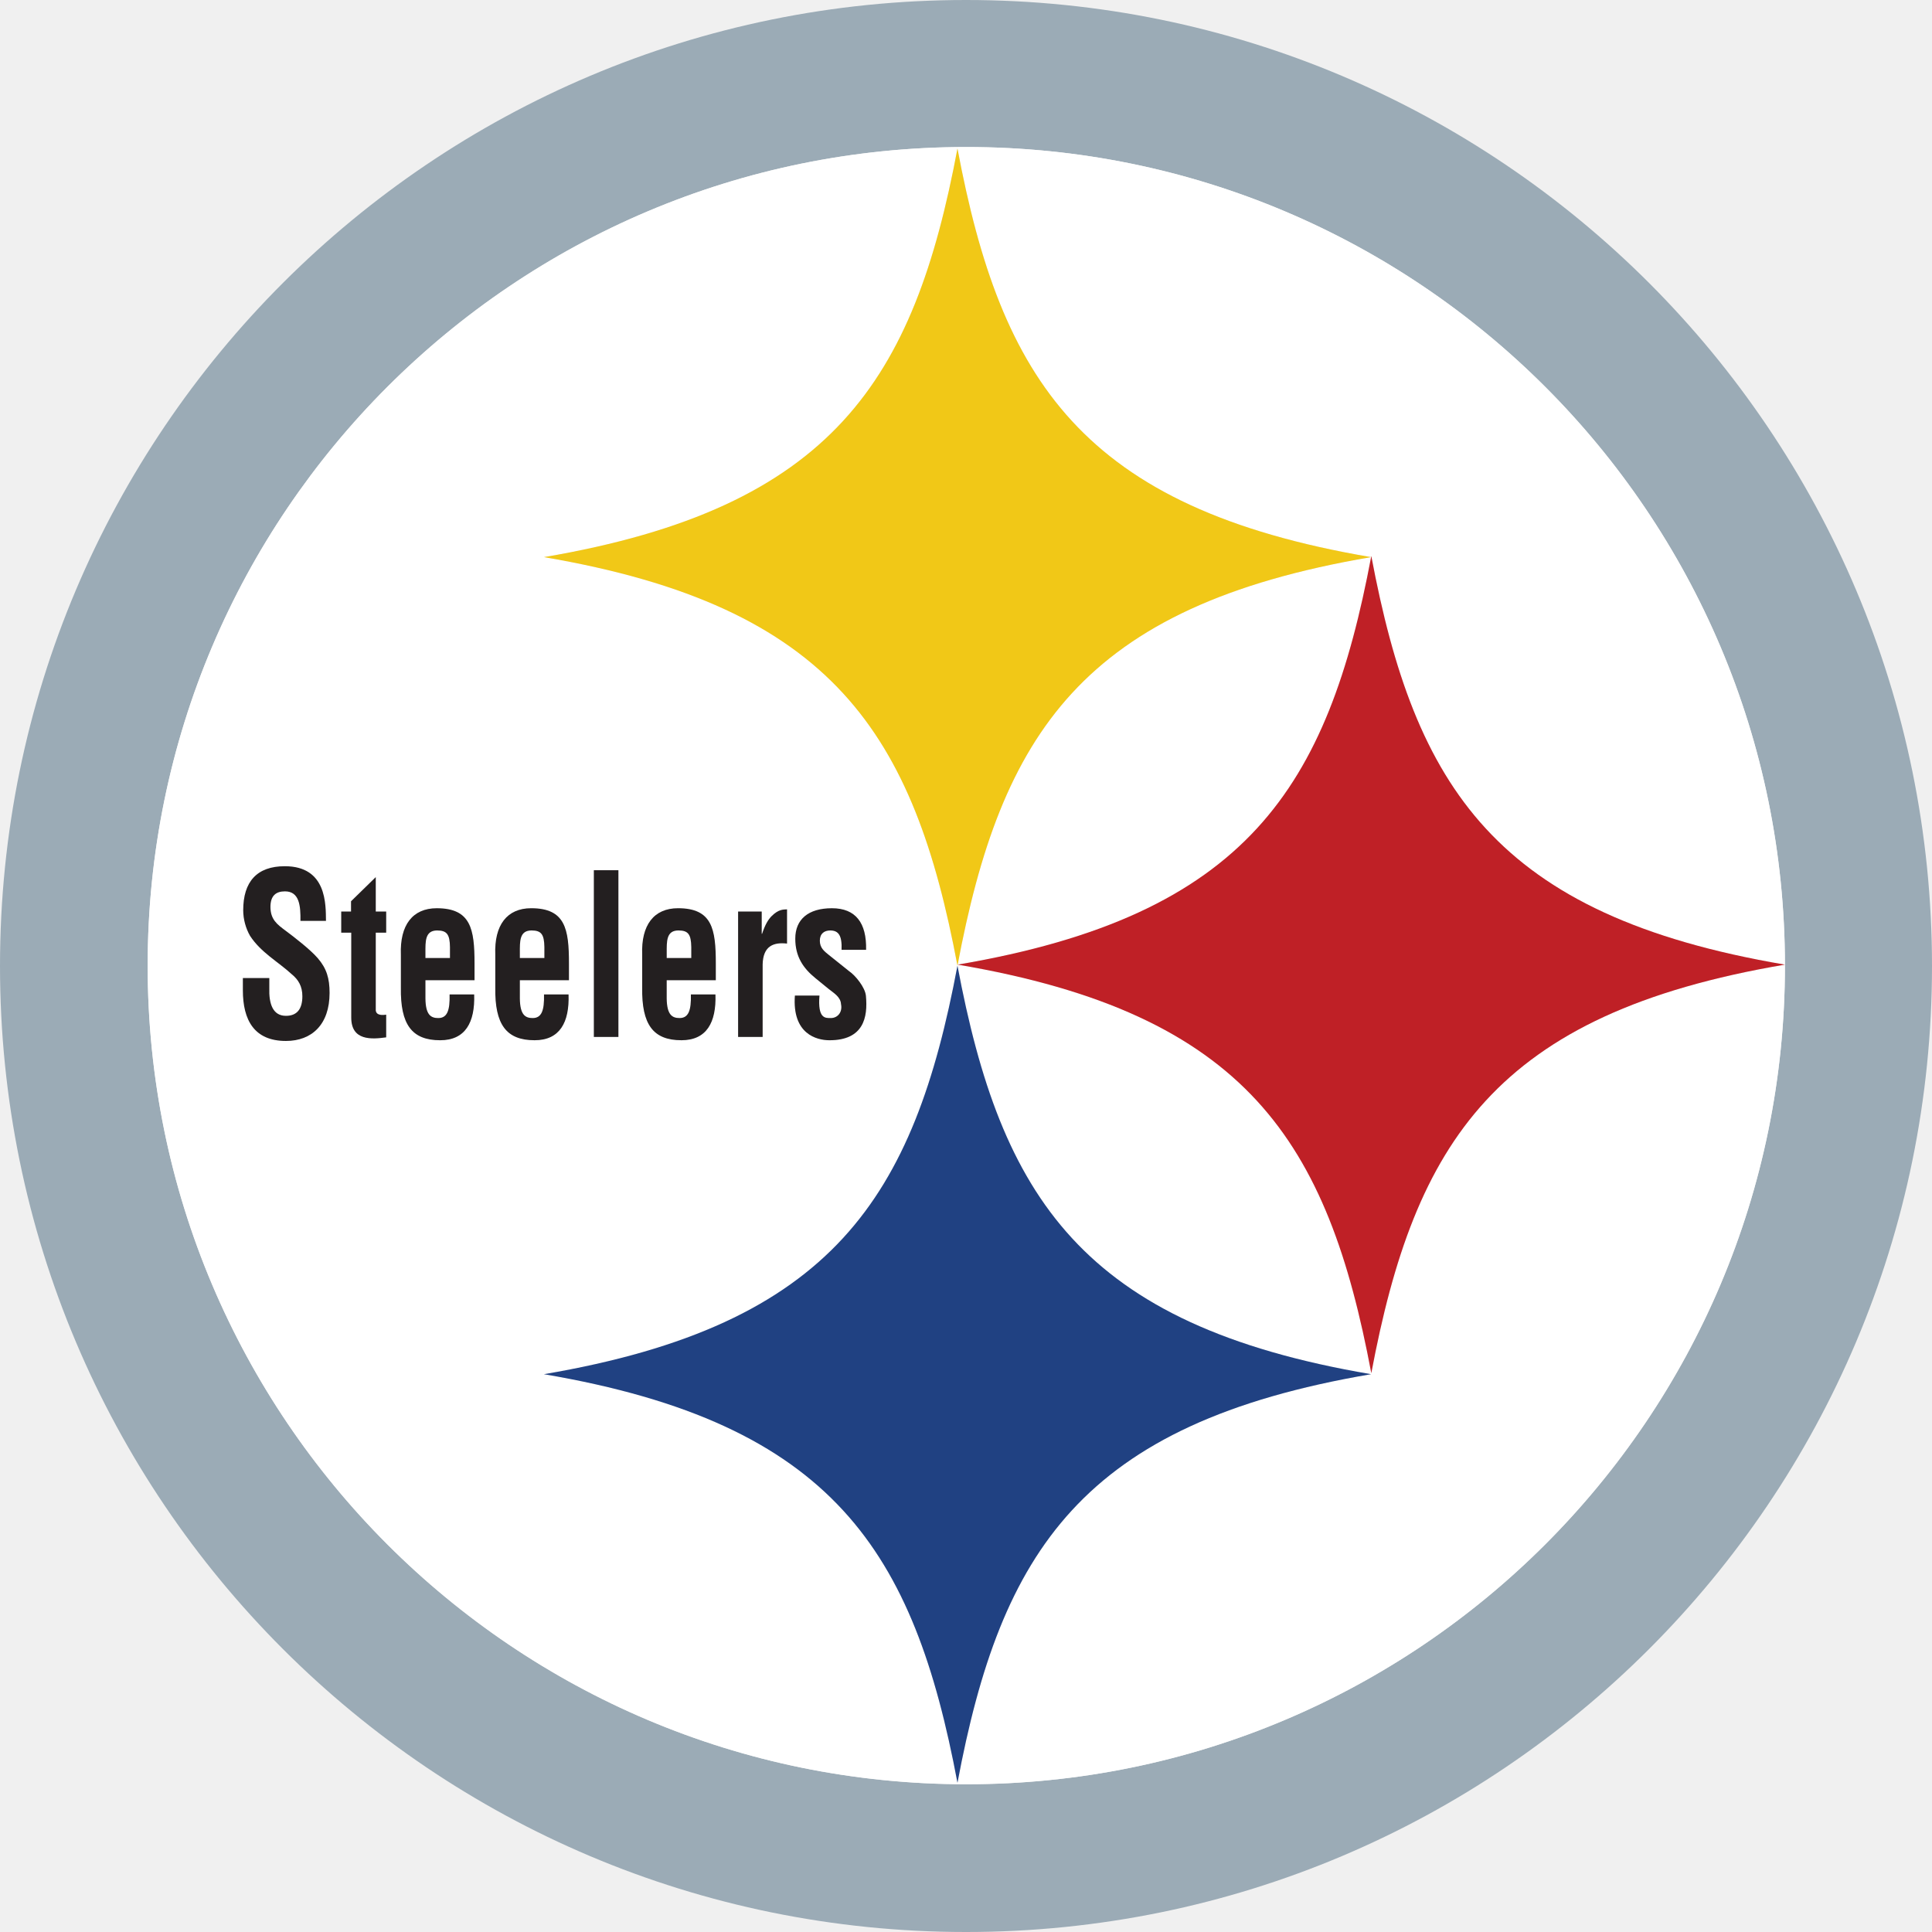
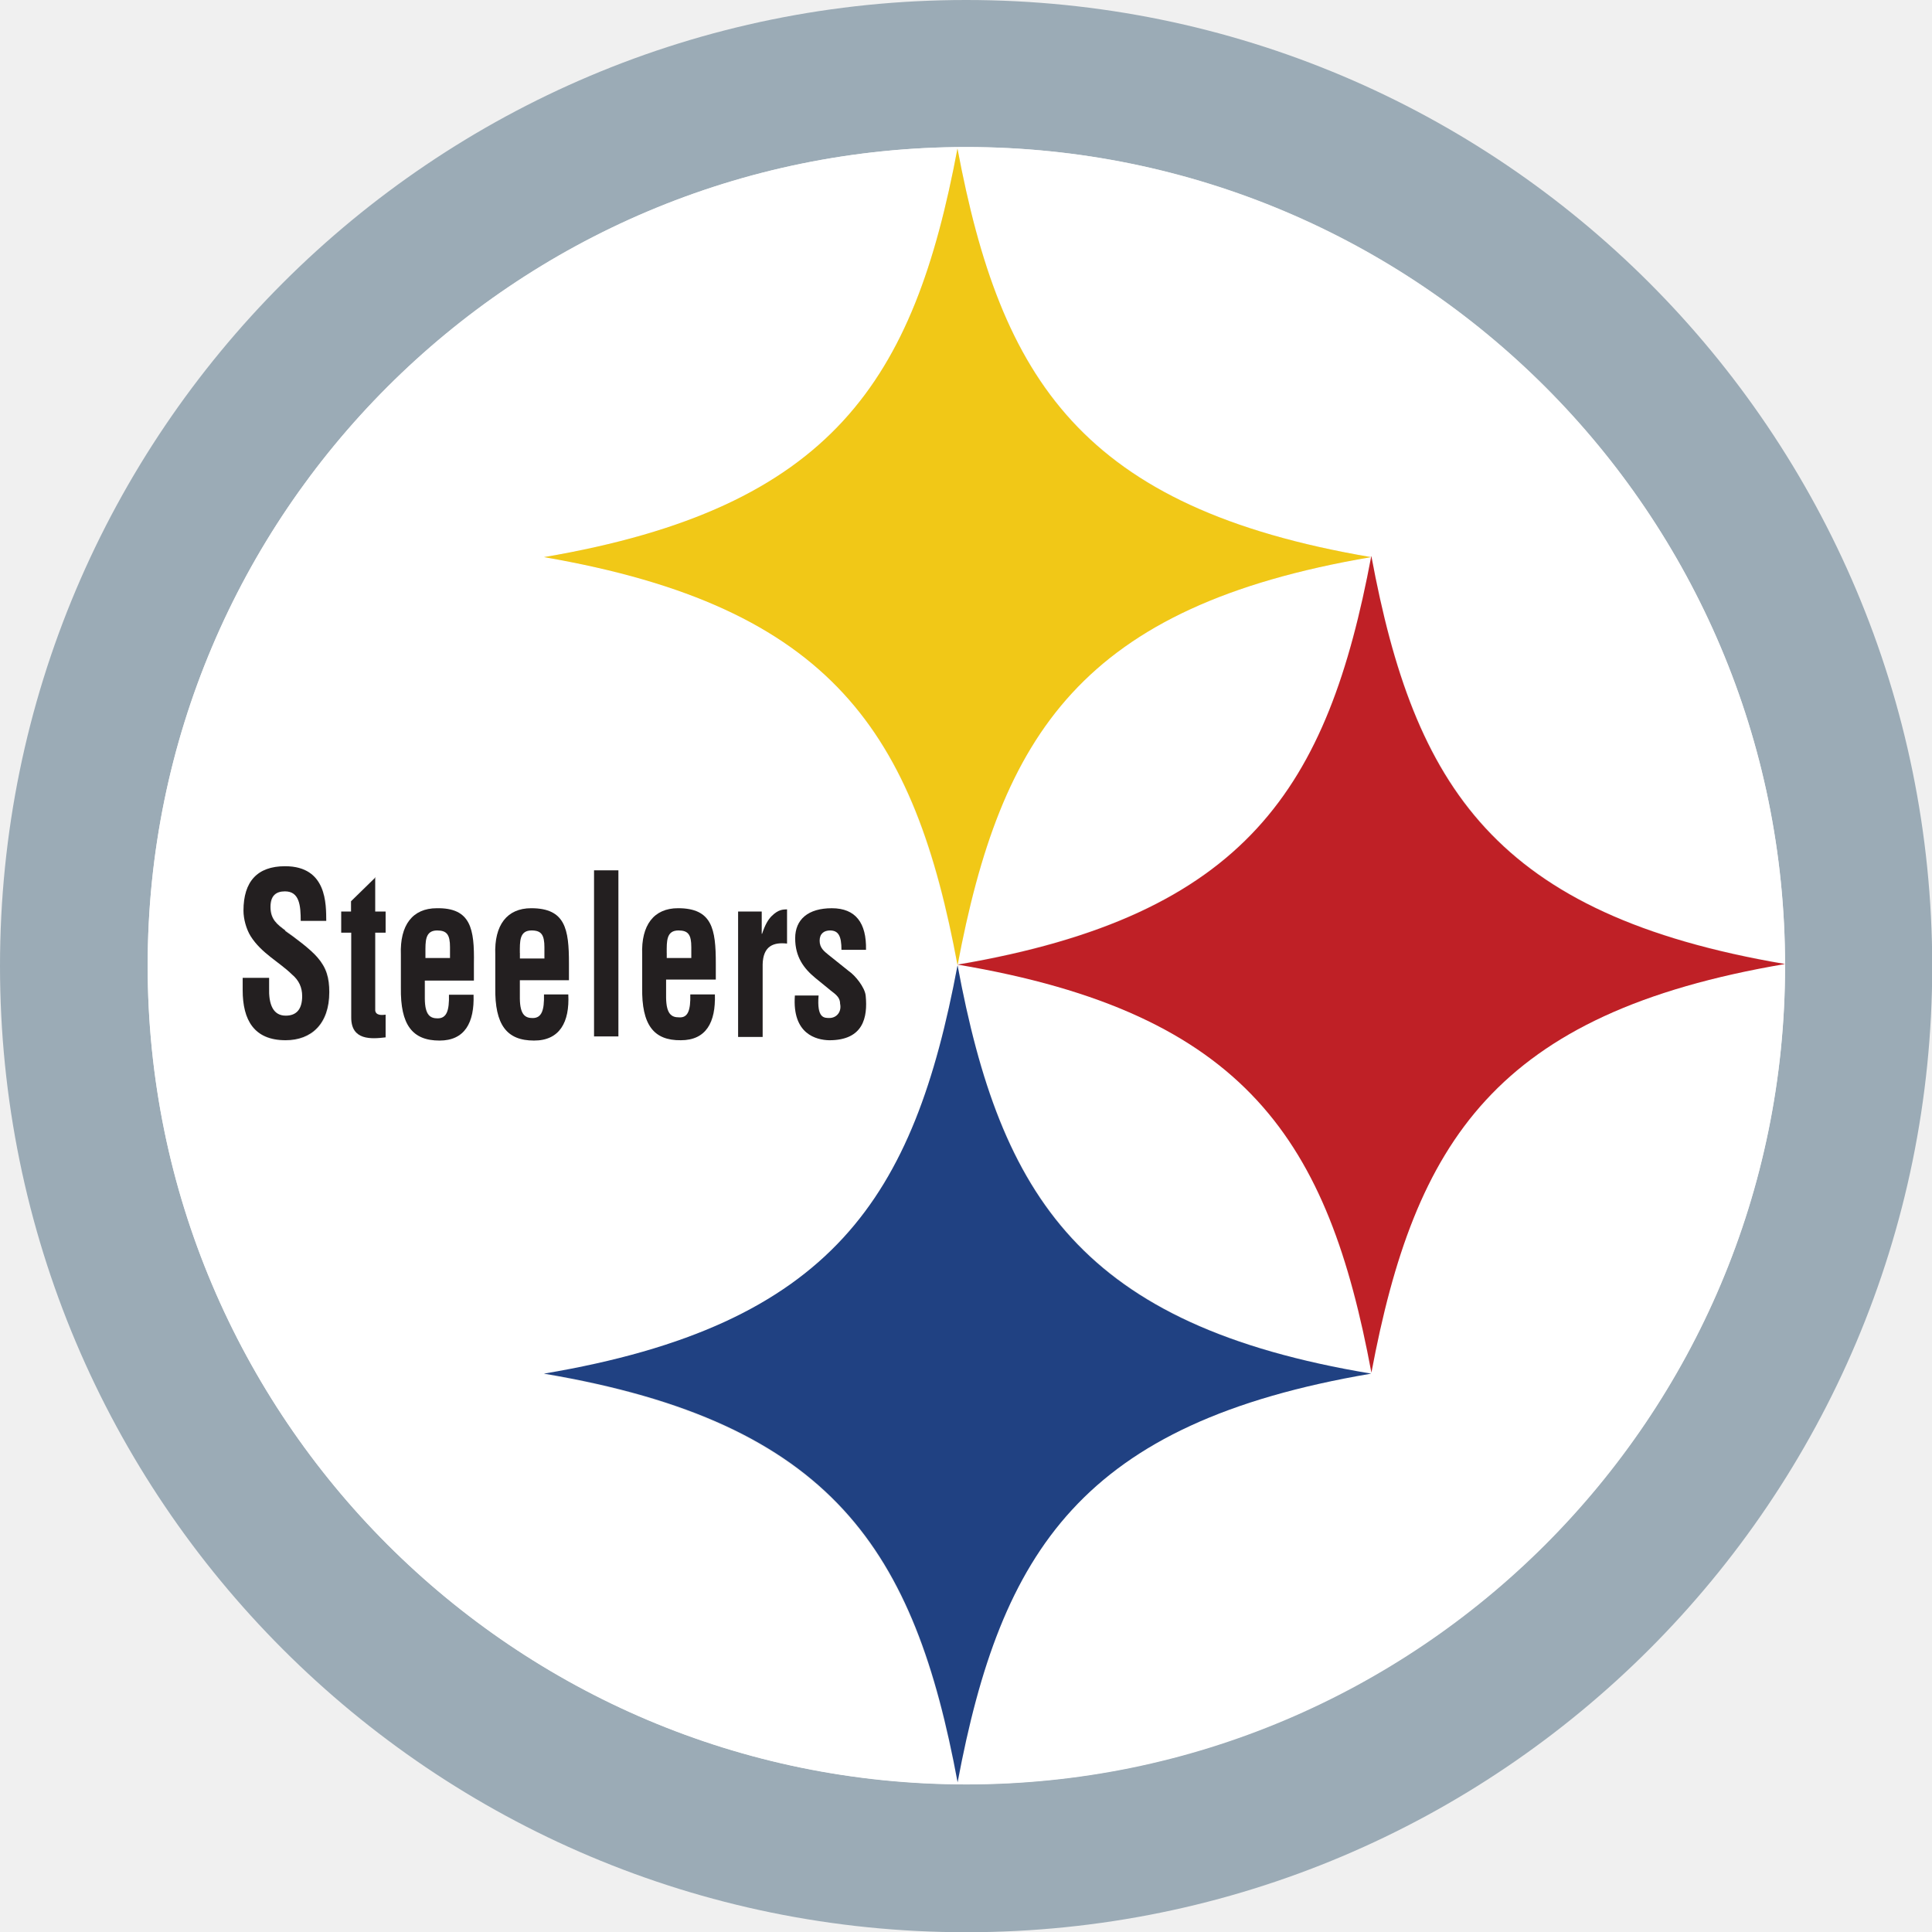
- <svg xmlns="http://www.w3.org/2000/svg" width="134.966" height="134.966" viewBox="0 0 134.966 134.966" overflow="visible" enable-background="new 0 0 134.966 134.966" xml:space="preserve">
+ <svg xmlns="http://www.w3.org/2000/svg" viewBox="0 0 134.966 134.966" preserveAspectRatio="xMidYMid meet" overflow="visible" enable-background="new 0 0 134.966 134.966" xml:space="preserve">
  <g id="PITTSBURGH_STEELERS">
-     <path fill="#9BABB6" d="M67.484,0C30.214,0,0,30.213,0,67.482c0,37.27,30.214,67.484,67.484,67.484     c37.268,0,67.482-30.214,67.482-67.484C134.966,30.213,104.751,0,67.484,0z M67.505,124.645c-31.584,0-57.19-25.603-57.19-57.187     S35.92,10.27,67.505,10.27c31.583,0,57.188,25.604,57.188,57.188S99.088,124.645,67.505,124.645z" />
-     <path fill="#FFFFFF" d="M38.03,66.165C38.017,65.278,37.818,65,37.134,65c-0.859,0-0.818,0.776-0.818,1.569v0.357h1.714V66.165z" />
-     <path fill="#FFFFFF" d="M30.537,65c-0.856,0-0.818,0.776-0.818,1.569v0.357h1.716v-0.761C31.422,65.278,31.222,65,30.537,65z" />
-     <path fill="#FFFFFF" d="M48.292,66.165C48.277,65.278,48.082,65,47.394,65c-0.858,0-0.819,0.776-0.819,1.569v0.357h1.717V66.165z     " />
-     <path fill="#FFFFFF" d="M67.505,10.27c-31.584,0-57.19,25.604-57.19,57.188s25.605,57.187,57.19,57.187     c31.583,0,57.188-25.603,57.188-57.187S99.088,10.27,67.505,10.27z M19.975,72.717c-2.217,0-3.008-1.461-3.008-3.54v-0.855h1.846     v0.682c-0.038,1.137,0.252,1.959,1.163,1.959c0.778,0,1.147-0.483,1.147-1.367c0-0.683-0.265-1.15-0.74-1.538     c-0.964-0.885-2.161-1.521-2.916-2.686c-0.301-0.527-0.476-1.166-0.476-1.786c0-1.988,0.952-3.075,2.904-3.075     c2.941,0,2.863,2.672,2.876,3.819h-1.782c0.015-1.041-0.065-2.064-1.082-2.064c-0.62,0-1.014,0.295-1.014,1.086     c0,0.885,0.475,1.228,1.055,1.661c0.608,0.45,1.728,1.32,2.242,1.911c0.633,0.729,0.833,1.426,0.833,2.438     C23.023,71.568,21.78,72.717,19.975,72.717z M26.979,65.156h-0.728v5.433c0.04,0.375,0.517,0.328,0.728,0.296v1.583     c-1.015,0.14-2.44,0.249-2.44-1.38v-5.932h-0.7V63.68h0.685v-0.718l1.728-1.688v2.407h0.728V65.156z M33.148,68.478h-3.43v1.273     c0.012,1.15,0.382,1.369,0.897,1.369c0.633,0,0.818-0.546,0.791-1.649h1.717c0.065,1.959-0.623,3.199-2.375,3.199     c-1.979,0-2.784-1.102-2.745-3.678v-2.301c-0.079-2.064,0.817-3.243,2.505-3.243c2.389,0,2.639,1.458,2.639,3.85V68.478z      M34.599,68.992v-2.301c-0.079-2.064,0.818-3.243,2.508-3.243c2.387,0,2.638,1.458,2.638,3.85v1.181h-3.43v1.273     c0.012,1.15,0.382,1.369,0.896,1.369c0.633,0,0.818-0.546,0.792-1.649h1.714c0.067,1.959-0.62,3.199-2.373,3.199     C35.366,72.67,34.56,71.568,34.599,68.992z M66.887,124.542c-3.034-16.135-8.654-25.105-28.89-28.543     c20.236-3.437,25.856-12.405,28.89-28.538c-3.034-16.135-8.654-25.104-28.89-28.541c20.236-3.438,25.856-12.407,28.89-28.543     c3.034,16.136,8.655,25.105,28.893,28.543c-20.237,3.437-25.857,12.406-28.893,28.541c3.036,16.133,8.655,25.101,28.893,28.538     C75.542,99.437,69.921,108.407,66.887,124.542z M41.486,72.439V60.792h1.715v11.647H41.486z M47.474,71.12     c0.632,0,0.818-0.546,0.791-1.649h1.716c0.065,1.959-0.62,3.199-2.376,3.199c-1.978,0-2.783-1.102-2.742-3.678v-2.301     c-0.08-2.064,0.815-3.243,2.504-3.243c2.388,0,2.639,1.458,2.639,3.85v1.181h-3.43v1.273C46.59,70.901,46.96,71.12,47.474,71.12z      M53.237,65.233c0.212-0.636,0.423-0.994,0.674-1.243c0.487-0.482,0.817-0.45,1.069-0.465v2.39     c-0.951-0.107-1.676,0.171-1.704,1.461v5.063h-1.714v-8.76h1.649v1.553H53.237z M58.036,71.12c0.488,0,0.833-0.421,0.714-0.979     c-0.026-0.497-0.514-0.776-0.844-1.04l-0.937-0.764c-0.858-0.697-1.413-1.505-1.413-2.763c0-1.351,0.909-2.126,2.558-2.126     c1.664,0,2.428,1.024,2.389,2.904h-1.714C58.83,65.373,58.59,65,57.998,65c-0.409,0-0.726,0.217-0.726,0.715     c0,0.512,0.316,0.744,0.646,1.01l1.397,1.118c0.437,0.294,1.122,1.132,1.176,1.722c0.146,1.523-0.171,3.105-2.546,3.105     c-0.91,0-2.613-0.449-2.415-3.121h1.714C57.114,71.165,57.642,71.12,58.036,71.12z M95.797,95.928     c-3.034-16.133-8.654-25.104-28.893-28.541c20.239-3.439,25.858-12.406,28.893-28.543c3.034,16.137,8.654,25.104,28.892,28.543     C104.451,70.824,98.832,79.794,95.797,95.928z" />
-     <path fill="#231F20" d="M19.948,65.015c-0.58-0.433-1.055-0.776-1.055-1.661c0-0.791,0.394-1.086,1.014-1.086     c1.017,0,1.097,1.023,1.082,2.064h1.782c-0.014-1.147,0.065-3.819-2.876-3.819c-1.952,0-2.904,1.086-2.904,3.075     c0,0.62,0.174,1.258,0.476,1.786c0.755,1.164,1.952,1.8,2.916,2.686c0.475,0.388,0.74,0.855,0.74,1.538     c0,0.884-0.37,1.367-1.147,1.367c-0.911,0-1.2-0.823-1.163-1.959v-0.682h-1.846v0.855c0,2.079,0.791,3.54,3.008,3.54     c1.805,0,3.048-1.148,3.048-3.353c0-1.012-0.2-1.709-0.833-2.438C21.676,66.335,20.556,65.465,19.948,65.015z" />
-     <path fill="#231F20" d="M26.251,61.273l-1.728,1.688v0.718h-0.685v1.476h0.7v5.932c0,1.629,1.425,1.52,2.44,1.38v-1.583     c-0.21,0.032-0.688,0.079-0.728-0.296v-5.433h0.728V63.68h-0.728V61.273z" />
-     <path fill="#231F20" d="M30.51,63.448c-1.688,0-2.584,1.179-2.505,3.243v2.301c-0.04,2.577,0.765,3.678,2.745,3.678     c1.752,0,2.44-1.24,2.375-3.199h-1.717c0.027,1.103-0.158,1.649-0.791,1.649c-0.516,0-0.885-0.218-0.897-1.369v-1.273h3.43     v-1.181C33.148,64.906,32.898,63.448,30.51,63.448z M31.435,66.926h-1.716v-0.357c0-0.793-0.038-1.569,0.818-1.569     c0.685,0,0.885,0.279,0.897,1.166V66.926z" />
-     <path fill="#231F20" d="M39.718,69.471h-1.714c0.026,1.103-0.159,1.649-0.792,1.649c-0.514,0-0.884-0.218-0.896-1.369v-1.273     h3.43v-1.181c0-2.392-0.251-3.85-2.638-3.85c-1.69,0-2.587,1.179-2.508,3.243v2.301c-0.04,2.577,0.767,3.678,2.746,3.678     C39.099,72.67,39.785,71.43,39.718,69.471z M36.316,66.568c0-0.793-0.041-1.569,0.818-1.569c0.684,0,0.882,0.279,0.896,1.166     v0.761h-1.714V66.568z" />
+     <path fill="#9BABB6" d="M67.484 0C30.214 0 0 30.2 0 67.482c0 37.3 30.2 67.5 67.5 67.5 c37.268 0 67.482-30.214 67.482-67.484C134.966 30.2 104.8 0 67.5 0z M67.505 124.645c-31.584 0-57.19-25.603-57.19-57.187 S35.92 10.3 67.5 10.27c31.583 0 57.2 25.6 57.2 57.188S99.088 124.6 67.5 124.645z" />
+     <path fill="#FFFFFF" d="M38.03 66.165C38.017 65.3 37.8 65 37.1 65c-0.859 0-0.818 0.776-0.818 1.569v0.357h1.714V66.165z" />
+     <path fill="#FFFFFF" d="M30.537 65c-0.856 0-0.818 0.776-0.818 1.569v0.357h1.716v-0.761C31.422 65.3 31.2 65 30.5 65z" />
+     <path fill="#FFFFFF" d="M48.292 66.165C48.277 65.3 48.1 65 47.4 65c-0.858 0-0.819 0.776-0.819 1.569v0.357h1.717V66.165z " />
+     <path fill="#FFFFFF" d="M67.505 10.27c-31.584 0-57.19 25.604-57.19 57.188s25.605 57.2 57.2 57.2 c31.583 0 57.188-25.603 57.188-57.187S99.088 10.3 67.5 10.27z M19.975 72.717c-2.217 0-3.008-1.461-3.008-3.54v-0.855h1.846 v0.682c-0.038 1.1 0.3 2 1.2 1.959c0.778 0 1.147-0.483 1.147-1.367c0-0.683-0.265-1.15-0.74-1.538 c-0.964-0.885-2.161-1.521-2.916-2.686c-0.301-0.527-0.476-1.166-0.476-1.786c0-1.988 0.952-3.075 2.904-3.075 c2.941 0 2.9 2.7 2.9 3.819h-1.782c0.015-1.041-0.065-2.064-1.082-2.064c-0.62 0-1.014 0.295-1.014 1.1 c0 0.9 0.5 1.2 1.1 1.661c0.608 0.5 1.7 1.3 2.2 1.911c0.633 0.7 0.8 1.4 0.8 2.4 C23.023 71.6 21.8 72.7 20 72.717z M26.979 65.156h-0.728v5.433c0.04 0.4 0.5 0.3 0.7 0.296v1.583 c-1.015 0.14-2.44 0.249-2.44-1.38v-5.932h-0.7V63.68h0.685v-0.718l1.728-1.688v2.407h0.728V65.156z M33.148 68.478h-3.43v1.273 c0.012 1.1 0.4 1.4 0.9 1.369c0.633 0 0.818-0.546 0.791-1.649h1.717c0.065 1.959-0.623 3.199-2.375 3.2 c-1.979 0-2.784-1.102-2.745-3.678v-2.301c-0.079-2.064 0.817-3.243 2.505-3.243c2.389 0 2.6 1.5 2.6 3.85V68.478z M34.599 68.992v-2.301c-0.079-2.064 0.818-3.243 2.508-3.243c2.387 0 2.6 1.5 2.6 3.85v1.181h-3.43v1.273 c0.012 1.1 0.4 1.4 0.9 1.369c0.633 0 0.818-0.546 0.792-1.649h1.714c0.067 1.959-0.62 3.199-2.373 3.2 C35.366 72.7 34.6 71.6 34.6 68.992z M66.887 124.542c-3.034-16.135-8.654-25.105-28.89-28.543 c20.236-3.437 25.856-12.405 28.89-28.538c-3.034-16.135-8.654-25.104-28.89-28.541c20.236-3.438 25.856-12.407 28.89-28.543 c3.034 16.1 8.7 25.1 28.9 28.543c-20.237 3.437-25.857 12.406-28.893 28.541c3.036 16.1 8.7 25.1 28.9 28.5 C75.542 99.4 69.9 108.4 66.9 124.542z M41.486 72.439V60.792h1.715v11.647H41.486z M47.474 71.1 c0.632 0 0.818-0.546 0.791-1.649h1.716c0.065 1.959-0.62 3.199-2.376 3.199c-1.978 0-2.783-1.102-2.742-3.678v-2.301 c-0.08-2.064 0.815-3.243 2.504-3.243c2.388 0 2.6 1.5 2.6 3.85v1.181h-3.43v1.273C46.59 70.9 47 71.1 47.5 71.12z M53.237 65.233c0.212-0.636 0.423-0.994 0.674-1.243c0.487-0.482 0.817-0.45 1.069-0.465v2.39 c-0.951-0.107-1.676 0.171-1.704 1.461v5.063h-1.714v-8.76h1.649v1.553H53.237z M58.036 71.12c0.488 0 0.833-0.421 0.714-0.979 c-0.026-0.497-0.514-0.776-0.844-1.04l-0.937-0.764c-0.858-0.697-1.413-1.505-1.413-2.763c0-1.351 0.909-2.126 2.558-2.126 c1.664 0 2.4 1 2.4 2.904h-1.714C58.83 65.4 58.6 65 58 65c-0.409 0-0.726 0.217-0.726 0.7 c0 0.5 0.3 0.7 0.6 1.01l1.397 1.118c0.437 0.3 1.1 1.1 1.2 1.722c0.146 1.523-0.171 3.105-2.546 3.1 c-0.91 0-2.613-0.449-2.415-3.121h1.714C57.114 71.2 57.6 71.1 58 71.12z M95.797 95.9 c-3.034-16.133-8.654-25.104-28.893-28.541c20.239-3.439 25.858-12.406 28.893-28.543c3.034 16.1 8.7 25.1 28.9 28.5 C104.451 70.8 98.8 79.8 95.8 95.928z" />
+     <path fill="#231F20" d="M19.948 65.015c-0.58-0.433-1.055-0.776-1.055-1.661c0-0.791 0.394-1.086 1.014-1.086 c1.017 0 1.1 1 1.1 2.064h1.782c-0.014-1.147 0.065-3.819-2.876-3.819c-1.952 0-2.904 1.086-2.904 3.1 c0 0.6 0.2 1.3 0.5 1.786c0.755 1.2 2 1.8 2.9 2.686c0.475 0.4 0.7 0.9 0.7 1.5 c0 0.884-0.37 1.367-1.147 1.367c-0.911 0-1.2-0.823-1.163-1.959v-0.682h-1.846v0.855c0 2.1 0.8 3.5 3 3.5 c1.805 0 3.048-1.148 3.048-3.353c0-1.012-0.2-1.709-0.833-2.438C21.676 66.3 20.6 65.5 19.9 65.015z" />
+     <path fill="#231F20" d="M26.251 61.273l-1.728 1.688v0.718h-0.685v1.476h0.7v5.932c0 1.6 1.4 1.5 2.4 1.38v-1.583 c-0.21 0.032-0.688 0.079-0.728-0.296v-5.433h0.728V63.68h-0.728V61.273z" />
+     <path fill="#231F20" d="M30.51 63.448c-1.688 0-2.584 1.179-2.505 3.243v2.301c-0.04 2.6 0.8 3.7 2.7 3.7 c1.752 0 2.44-1.24 2.375-3.199h-1.717c0.027 1.103-0.158 1.649-0.791 1.649c-0.516 0-0.885-0.218-0.897-1.369v-1.273h3.43 v-1.181C33.148 64.9 32.9 63.4 30.5 63.448z M31.435 66.926h-1.716v-0.357c0-0.793-0.038-1.569 0.818-1.569 c0.685 0 0.9 0.3 0.9 1.166V66.926z" />
+     <path fill="#231F20" d="M39.718 69.471h-1.714c0.026 1.103-0.159 1.649-0.792 1.649c-0.514 0-0.884-0.218-0.896-1.369v-1.273 h3.43v-1.181c0-2.392-0.251-3.85-2.638-3.85c-1.69 0-2.587 1.179-2.508 3.243v2.301c-0.04 2.6 0.8 3.7 2.7 3.7 C39.099 72.7 39.8 71.4 39.7 69.471z M36.316 66.568c0-0.793-0.041-1.569 0.818-1.569c0.684 0 0.9 0.3 0.9 1.2 v0.761h-1.714V66.568z" />
    <g>
-       <rect x="41.486" y="60.792" fill="#231F20" width="1.715" height="11.647" />
-       <path fill="#231F20" d="M42.345,66.615" />
+       <rect x="41.5" y="60.8" fill="#231F20" width="1.7" height="11.6" />
+       <path fill="#231F20" d="M42.345 66.6" />
    </g>
-     <path fill="#231F20" d="M50.005,68.478v-1.181c0-2.392-0.25-3.85-2.639-3.85c-1.688,0-2.584,1.179-2.504,3.243v2.301     c-0.041,2.577,0.764,3.678,2.742,3.678c1.756,0,2.441-1.24,2.376-3.199h-1.716c0.027,1.103-0.159,1.649-0.791,1.649     c-0.514,0-0.884-0.218-0.899-1.369v-1.273H50.005z M46.575,66.568c0-0.793-0.039-1.569,0.819-1.569     c0.688,0,0.883,0.279,0.898,1.166v0.761h-1.717V66.568z" />
-     <path fill="#231F20" d="M51.563,63.68v8.76h1.714v-5.063c0.027-1.29,0.753-1.568,1.704-1.461v-2.39     c-0.252,0.015-0.582-0.017-1.069,0.465c-0.251,0.249-0.462,0.606-0.674,1.243h-0.026V63.68H51.563z" />
-     <path fill="#231F20" d="M55.53,69.549c-0.198,2.672,1.505,3.121,2.415,3.121c2.375,0,2.691-1.582,2.546-3.105     c-0.054-0.589-0.739-1.428-1.176-1.722l-1.397-1.118c-0.329-0.266-0.646-0.498-0.646-1.01c0-0.499,0.316-0.715,0.726-0.715     c0.593,0,0.832,0.373,0.792,1.352h1.714c0.04-1.879-0.725-2.904-2.389-2.904c-1.649,0-2.558,0.776-2.558,2.126     c0,1.258,0.555,2.065,1.413,2.763l0.937,0.764c0.331,0.264,0.818,0.543,0.844,1.04c0.12,0.558-0.226,0.979-0.714,0.979     c-0.394,0-0.921,0.045-0.791-1.57H55.53z" />
-     <path fill="#F1C817" d="M66.887,67.461c3.036-16.135,8.655-25.104,28.893-28.541c-20.237-3.438-25.858-12.407-28.893-28.543     c-3.034,16.136-8.654,25.105-28.89,28.543C58.232,42.357,63.853,51.326,66.887,67.461c0,0,0-0.001,0-0.003     C66.887,67.459,66.887,67.459,66.887,67.461z" />
-     <path fill="#204182" d="M66.887,67.461c0,0,0-0.001,0-0.003c0,0.001,0,0.001,0,0.001c-3.034,16.135-8.654,25.103-28.89,28.54     c20.236,3.438,25.856,12.408,28.89,28.543c3.034-16.135,8.655-25.105,28.893-28.543C75.542,92.562,69.922,83.594,66.887,67.461z" />
-     <path fill="#BF2026" d="M95.797,38.844c-3.034,16.137-8.654,25.104-28.893,28.543c20.239,3.438,25.858,12.408,28.893,28.541     c3.034-16.133,8.654-25.104,28.892-28.541C104.451,63.948,98.832,54.98,95.797,38.844z" />
+     <path fill="#231F20" d="M50.005 68.478v-1.181c0-2.392-0.25-3.85-2.639-3.85c-1.688 0-2.584 1.179-2.504 3.243v2.301 c-0.041 2.6 0.8 3.7 2.7 3.678c1.756 0 2.441-1.24 2.376-3.199h-1.716c0.027 1.103-0.159 1.649-0.791 1.6 c-0.514 0-0.884-0.218-0.899-1.369v-1.273H50.005z M46.575 66.568c0-0.793-0.039-1.569 0.819-1.569 c0.688 0 0.9 0.3 0.9 1.166v0.761h-1.717V66.568z" />
+     <path fill="#231F20" d="M51.563 63.68v8.76h1.714v-5.063c0.027-1.29 0.753-1.568 1.704-1.461v-2.39 c-0.252 0.015-0.582-0.017-1.069 0.465c-0.251 0.249-0.462 0.606-0.674 1.243h-0.026V63.68H51.563z" />
+     <path fill="#231F20" d="M55.53 69.549c-0.198 2.7 1.5 3.1 2.4 3.121c2.375 0 2.691-1.582 2.546-3.105 c-0.054-0.589-0.739-1.428-1.176-1.722l-1.397-1.118c-0.329-0.266-0.646-0.498-0.646-1.01c0-0.499 0.316-0.715 0.726-0.715 c0.593 0 0.8 0.4 0.8 1.352h1.714c0.04-1.879-0.725-2.904-2.389-2.904c-1.649 0-2.558 0.776-2.558 2.1 c0 1.3 0.6 2.1 1.4 2.763l0.937 0.764c0.331 0.3 0.8 0.5 0.8 1.04c0.12 0.558-0.226 0.979-0.714 1 c-0.394 0-0.921 0.045-0.791-1.57H55.53z" />
+     <path fill="#F1C817" d="M66.887 67.461c3.036-16.135 8.655-25.104 28.893-28.541c-20.237-3.438-25.858-12.407-28.893-28.543 c-3.034 16.136-8.654 25.105-28.89 28.543C58.232 42.4 63.9 51.3 66.9 67.461c0 0 0-0.001 0-0.003 C66.887 67.5 66.9 67.5 66.9 67.461z" />
+     <path fill="#204182" d="M66.887 67.461c0 0 0-0.001 0-0.003c0 0 0 0 0 0.001c-3.034 16.135-8.654 25.103-28.89 28.5 c20.236 3.4 25.9 12.4 28.9 28.543c3.034-16.135 8.655-25.105 28.893-28.543C75.542 92.6 69.9 83.6 66.9 67.461z" />
+     <path fill="#BF2026" d="M95.797 38.844c-3.034 16.137-8.654 25.104-28.893 28.543c20.239 3.4 25.9 12.4 28.9 28.5 c3.034-16.133 8.654-25.104 28.892-28.541C104.451 63.9 98.8 55 95.8 38.844z" />
  </g>
</svg>
